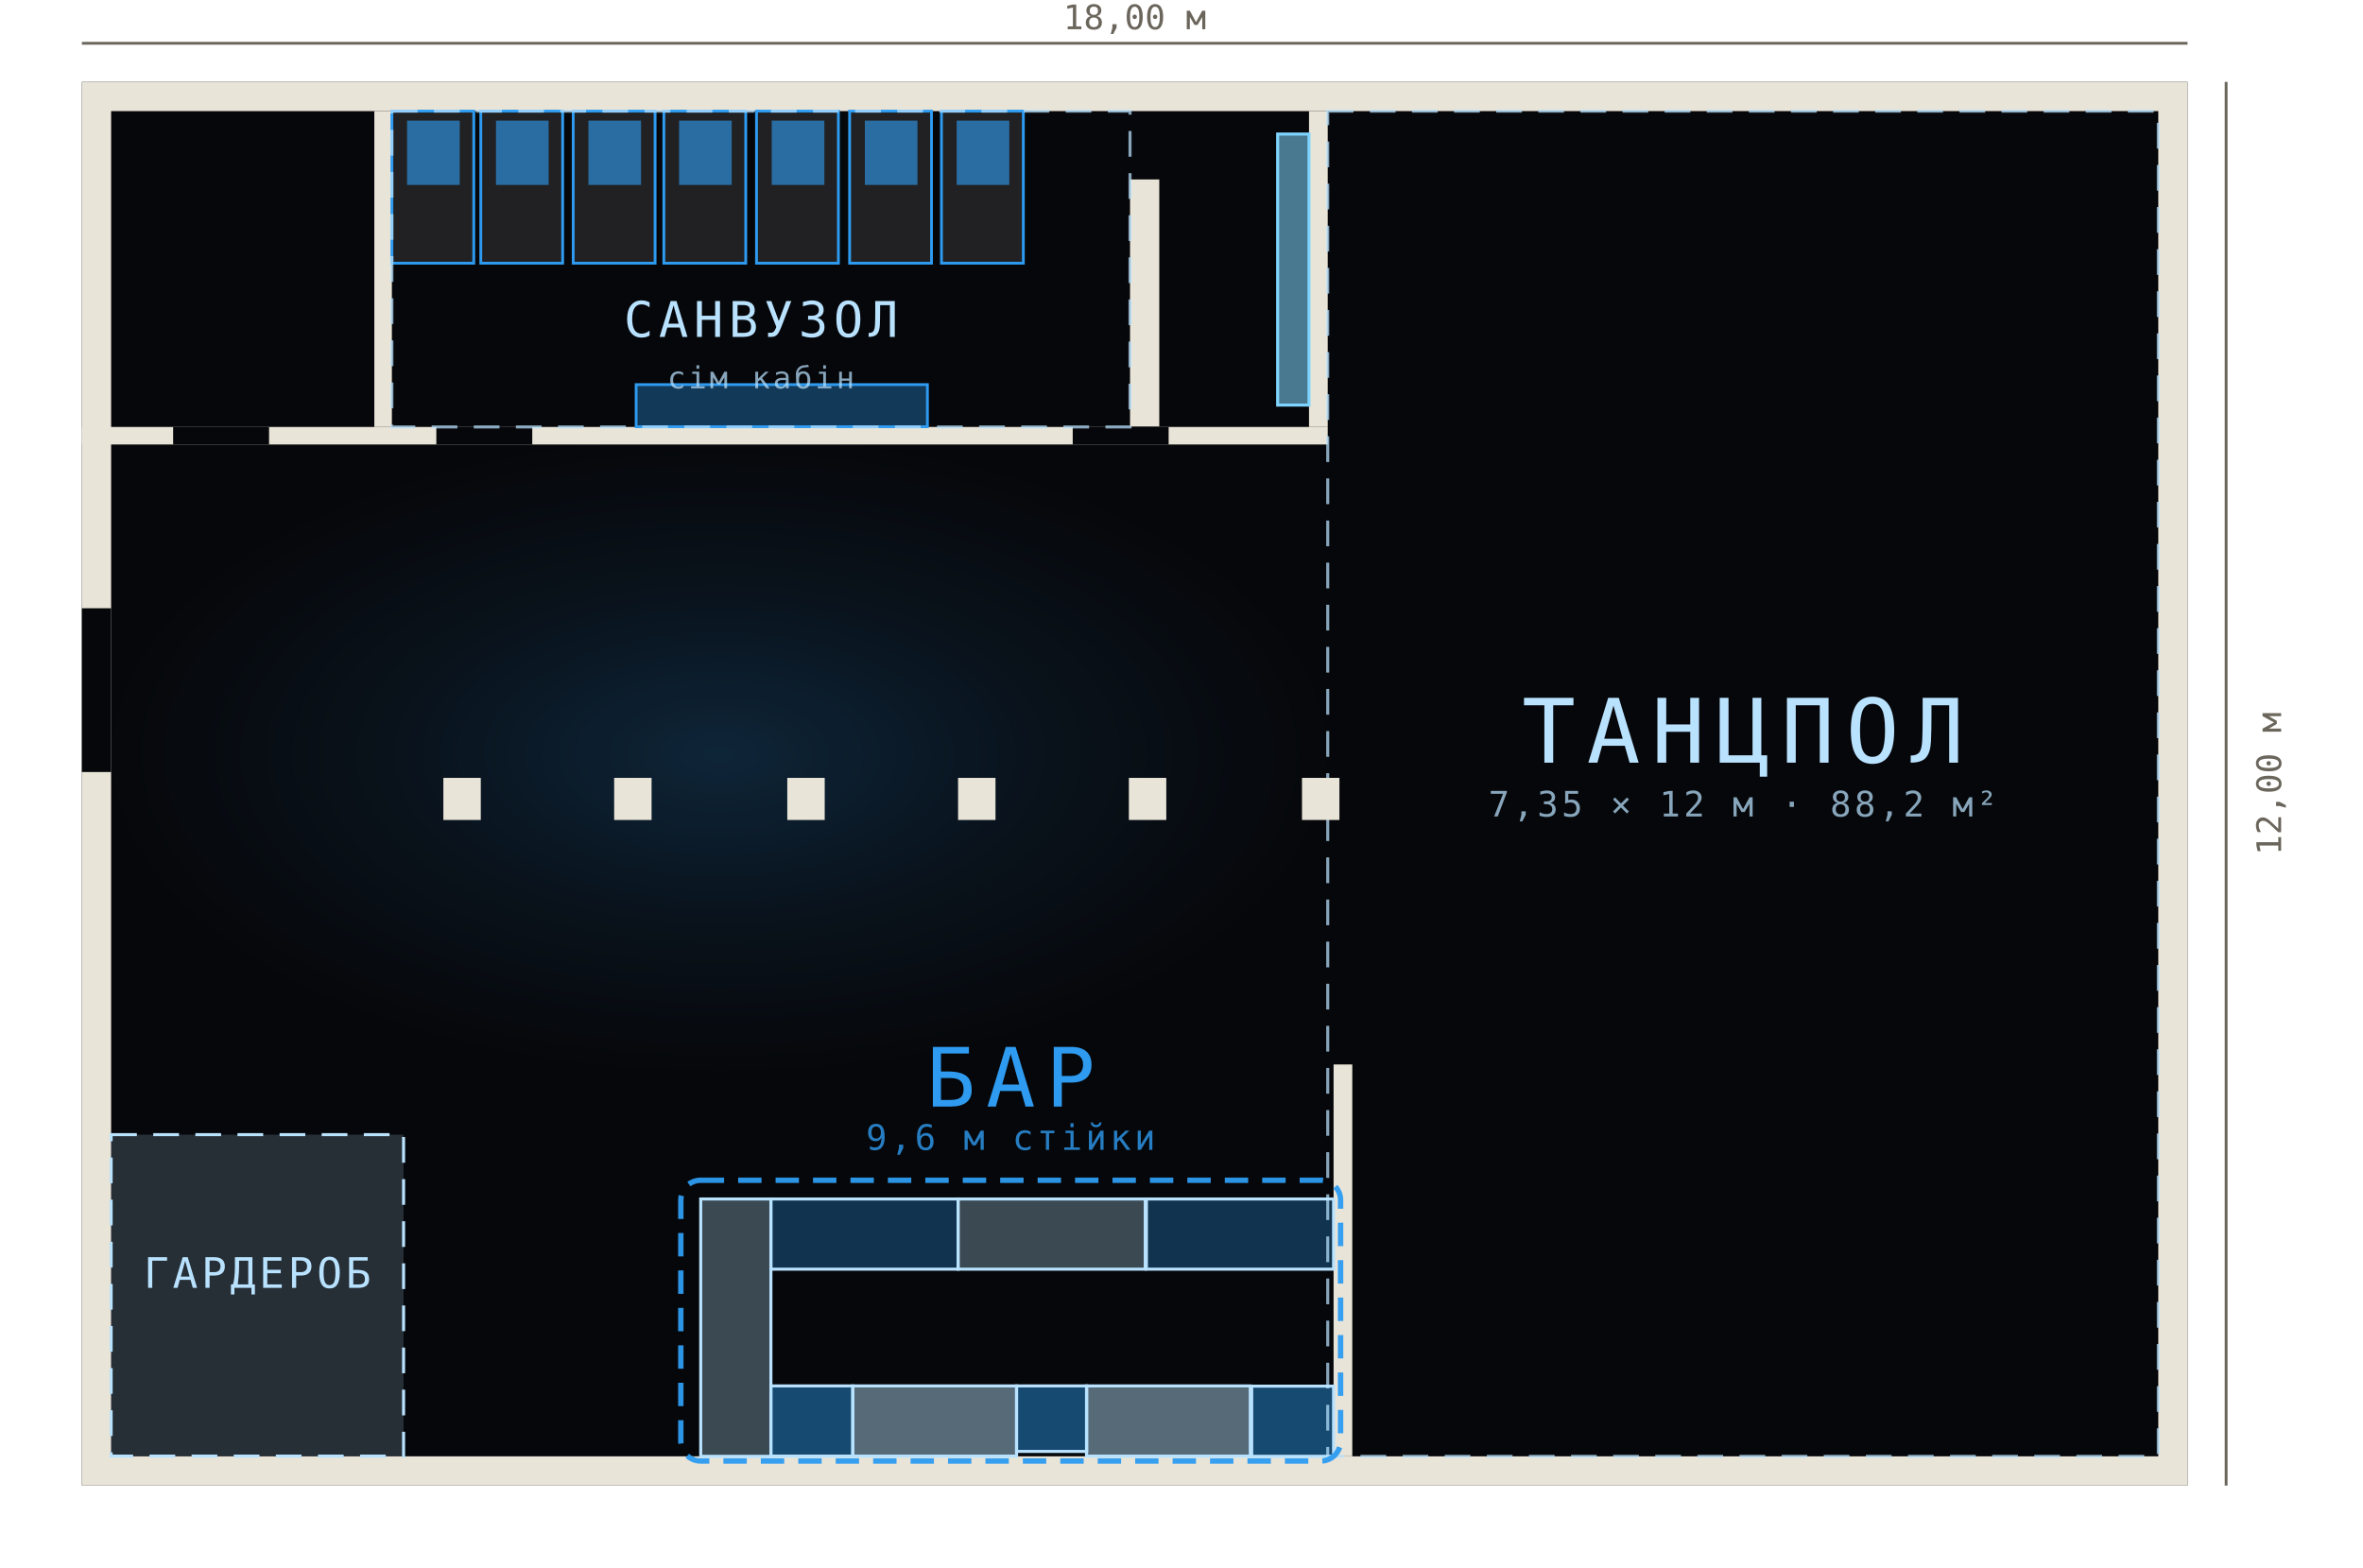
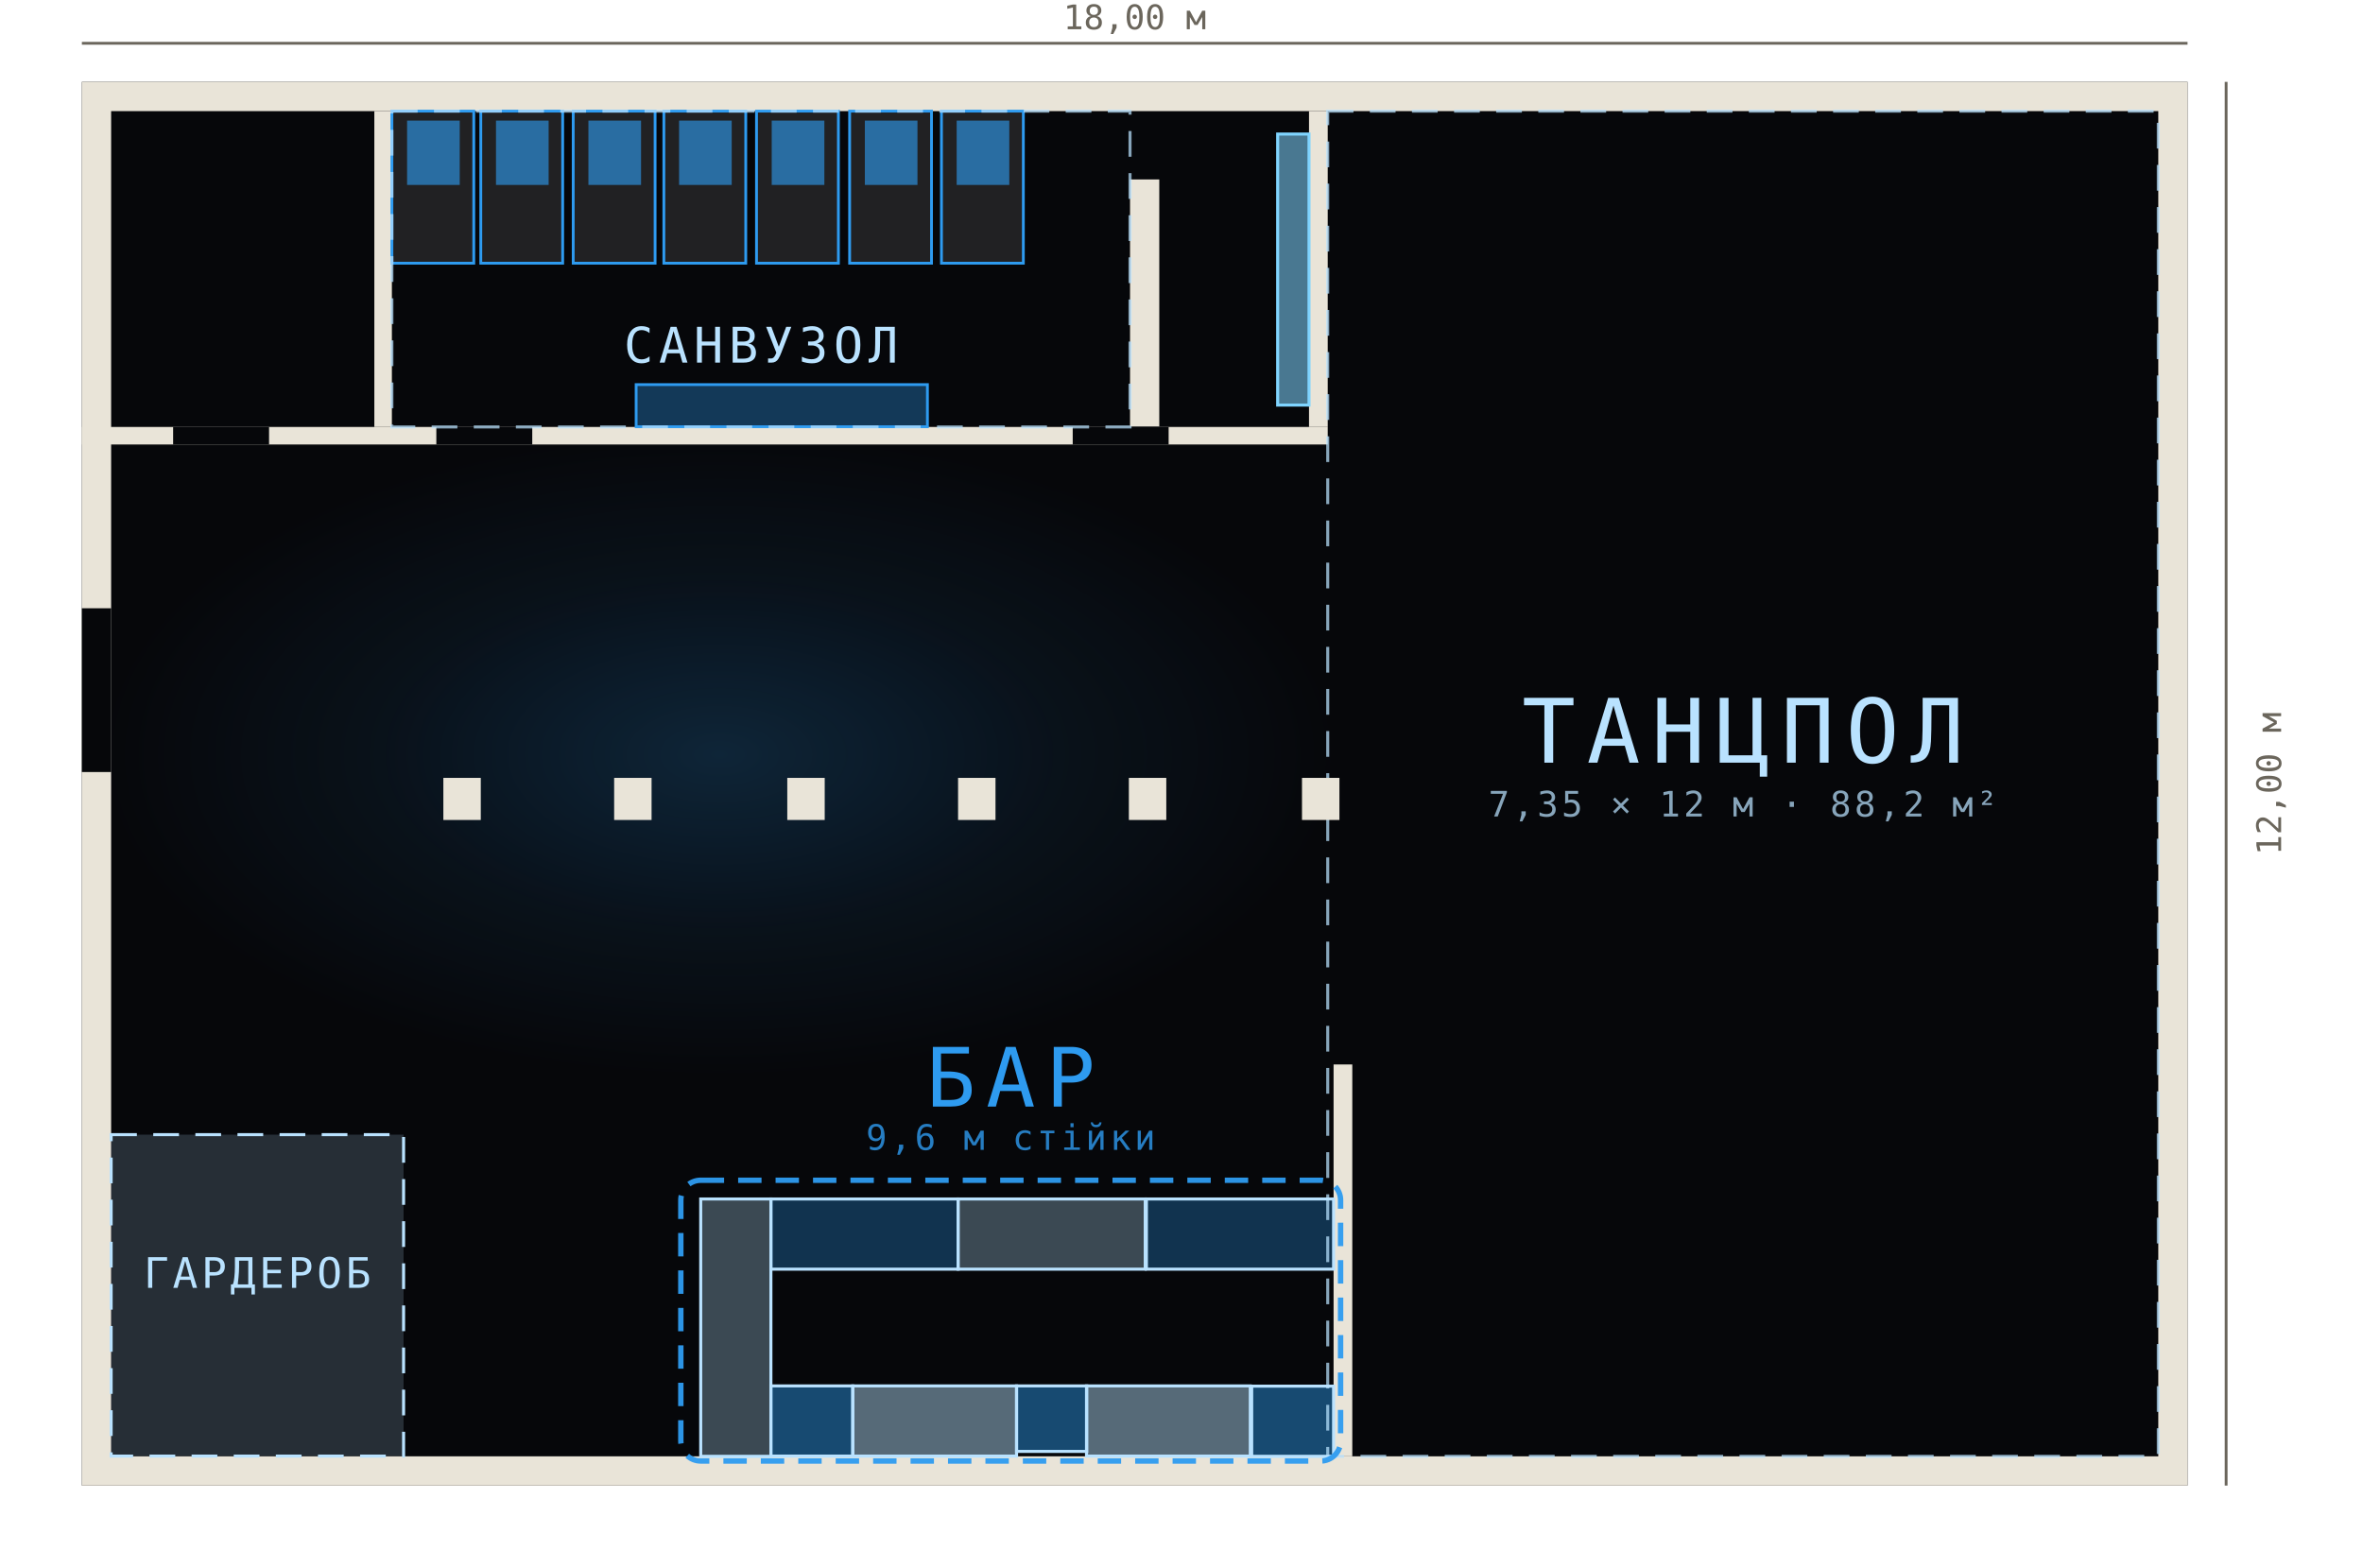
- <svg xmlns="http://www.w3.org/2000/svg" viewBox="-700 -700 20200 13400" role="img" aria-label="План клубу nøx: обведені й підписані санвузол на сім кабін, гардероб і танцпол 7,35 × 12 м; у центрі внизу барна стійка 9,6 м, у залі шість колон">
+ <svg xmlns="http://www.w3.org/2000/svg" viewBox="-700 -700 20200 13400" role="img" aria-label="План клубу nøx: обведені й підписані санвузол, гардероб і танцпол 7,35 × 12 м; у центрі внизу барна стійка 9,6 м, у залі шість колон">
  <rect x="0" y="0" width="18000" height="12000" fill="#06070A" />
  <defs>
    <radialGradient id="floorlight" cx="50%" cy="50%" r="50%">
      <stop offset="0" stop-color="#2E9BF0" stop-opacity=".20" />
      <stop offset=".55" stop-color="#2E9BF0" stop-opacity=".07" />
      <stop offset="1" stop-color="#2E9BF0" stop-opacity="0" />
    </radialGradient>
  </defs>
  <ellipse cx="5450" cy="5750" rx="5300" ry="2750" fill="url(#floorlight)" />
  <path d="M0,0H18000V12000H0Z M250,250H17750V11750H250Z" fill-rule="evenodd" fill="#E9E4D8" />
  <rect x="0" y="2950" width="10650" height="150" fill="#E9E4D8" />
  <rect x="10490" y="250" width="160" height="2700" fill="#E9E4D8" />
  <rect x="2500" y="250" width="150" height="2700" fill="#E9E4D8" />
  <rect x="10700" y="8400" width="160" height="3350" fill="#E9E4D8" />
  <rect x="8960" y="834" width="250" height="2111" fill="#E9E4D8" />
  <rect x="780" y="2950" width="820" height="150" fill="#06070A" />
  <rect x="3030" y="2950" width="820" height="150" fill="#06070A" />
  <rect x="8470" y="2950" width="820" height="150" fill="#06070A" />
  <rect x="0" y="4500" width="250" height="1400" fill="#06070A" />
  <g fill="#E9E4D8" fill-opacity=".12" stroke="#2E9BF0" stroke-width="24">
    <rect x="2650" y="250" width="700" height="1300" />
    <rect x="3410" y="250" width="700" height="1300" />
    <rect x="4200" y="250" width="700" height="1300" />
    <rect x="4975" y="250" width="700" height="1300" />
    <rect x="5767" y="250" width="700" height="1300" />
    <rect x="6563" y="250" width="700" height="1300" />
    <rect x="7348" y="250" width="700" height="1300" />
  </g>
  <g fill="#2E9BF0" fill-opacity=".62" stroke="none">
    <rect x="2780" y="331" width="450" height="550" />
    <rect x="3540" y="331" width="450" height="550" />
    <rect x="4330" y="331" width="450" height="550" />
    <rect x="5105" y="331" width="450" height="550" />
    <rect x="5897" y="331" width="450" height="550" />
    <rect x="6693" y="331" width="450" height="550" />
    <rect x="7478" y="331" width="450" height="550" />
  </g>
  <rect x="10222" y="446" width="268" height="2317" fill="#7FD4FF" fill-opacity=".55" stroke="#7FD4FF" stroke-width="26" />
  <rect x="4738" y="2588" width="2490" height="360" fill="#2E9BF0" fill-opacity=".34" stroke="#2E9BF0" stroke-width="24" />
  <rect x="5290" y="9550" width="600" height="2200" fill="#B9E2FF" fill-opacity=".30" stroke="#B9E2FF" stroke-width="26" />
  <g stroke="#B9E2FF" stroke-width="26">
    <rect x="5890" y="9550" width="1600" height="600" fill="#2E9BF0" fill-opacity=".30" />
    <rect x="7490" y="9550" width="1600" height="600" fill="#B9E2FF" fill-opacity=".30" />
    <rect x="9100" y="9550" width="1600" height="600" fill="#2E9BF0" fill-opacity=".30" />
  </g>
  <g stroke="#B9E2FF" stroke-width="26">
    <rect x="5890" y="11148" width="700" height="600" fill="#2E9BF0" fill-opacity=".45" />
    <rect x="6590" y="11148" width="1400" height="600" fill="#B9E2FF" fill-opacity=".45" />
    <rect x="7990" y="11148" width="600" height="560" fill="#2E9BF0" fill-opacity=".45" />
    <rect x="8588" y="11148" width="1400" height="600" fill="#B9E2FF" fill-opacity=".45" />
    <rect x="10000" y="11150" width="700" height="600" fill="#2E9BF0" fill-opacity=".45" />
  </g>
  <rect x="250" y="9000" width="2500" height="2748" fill="#B9E2FF" fill-opacity=".18" stroke="#B9E2FF" stroke-width="26" stroke-dasharray="220 140" />
  <g fill="none" stroke="#B9E2FF" stroke-width="26" stroke-dasharray="220 140" opacity=".72">
    <rect x="2650" y="250" width="6310" height="2700" />
    <rect x="10650" y="250" width="7100" height="11500" />
  </g>
  <g fill="#E9E4D8" stroke="none">
    <rect x="3090" y="5950" width="320" height="360" />
    <rect x="4550" y="5950" width="320" height="360" />
    <rect x="6030" y="5950" width="320" height="360" />
    <rect x="7490" y="5950" width="320" height="360" />
    <rect x="8950" y="5950" width="320" height="360" />
    <rect x="10430" y="5950" width="320" height="360" />
  </g>
  <g fill="none" stroke="#2E9BF0" stroke-width="46" stroke-dasharray="200 120" opacity=".95">
    <rect x="5120" y="9390" width="5640" height="2400" rx="170" />
  </g>
  <g text-anchor="middle" fill="#B9E2FF" font-family="ui-monospace, Menlo, monospace">
-     <text x="5805" y="2180" font-size="420" letter-spacing="46">САНВУЗОЛ</text>
-     <text x="5805" y="2620" font-size="260" letter-spacing="24" opacity=".72">сім кабін</text>
+     <text x="5805" y="2400" font-size="420" letter-spacing="46">САНВУЗОЛ</text>
    <text x="1500" y="10310" font-size="360" letter-spacing="30">ГАРДЕРОБ</text>
    <text x="14200" y="5820" font-size="760" letter-spacing="96">ТАНЦПОЛ</text>
    <text x="14200" y="6280" font-size="300" letter-spacing="28" opacity=".72">7,35 × 12 м · 88,2 м²</text>
  </g>
  <g text-anchor="middle" fill="#2E9BF0">
    <text x="7940" y="8760" font-family="ui-monospace, Menlo, monospace" font-size="700" letter-spacing="90">БАР</text>
    <text x="7940" y="9130" font-family="ui-monospace, Menlo, monospace" font-size="300" letter-spacing="28" opacity=".8">9,6 м стійки</text>
  </g>
  <g stroke="#6B665C" stroke-width="24" fill="none">
    <line x1="0" y1="-330" x2="18000" y2="-330" />
    <line x1="18330" y1="0" x2="18330" y2="12000" />
  </g>
  <g font-family="ui-monospace, Menlo, monospace" font-size="290" fill="#6B665C" text-anchor="middle">
    <text x="9000" y="-450">18,00 м</text>
    <text x="18800" y="6000" transform="rotate(-90 18800 6000)">12,00 м</text>
  </g>
</svg>
